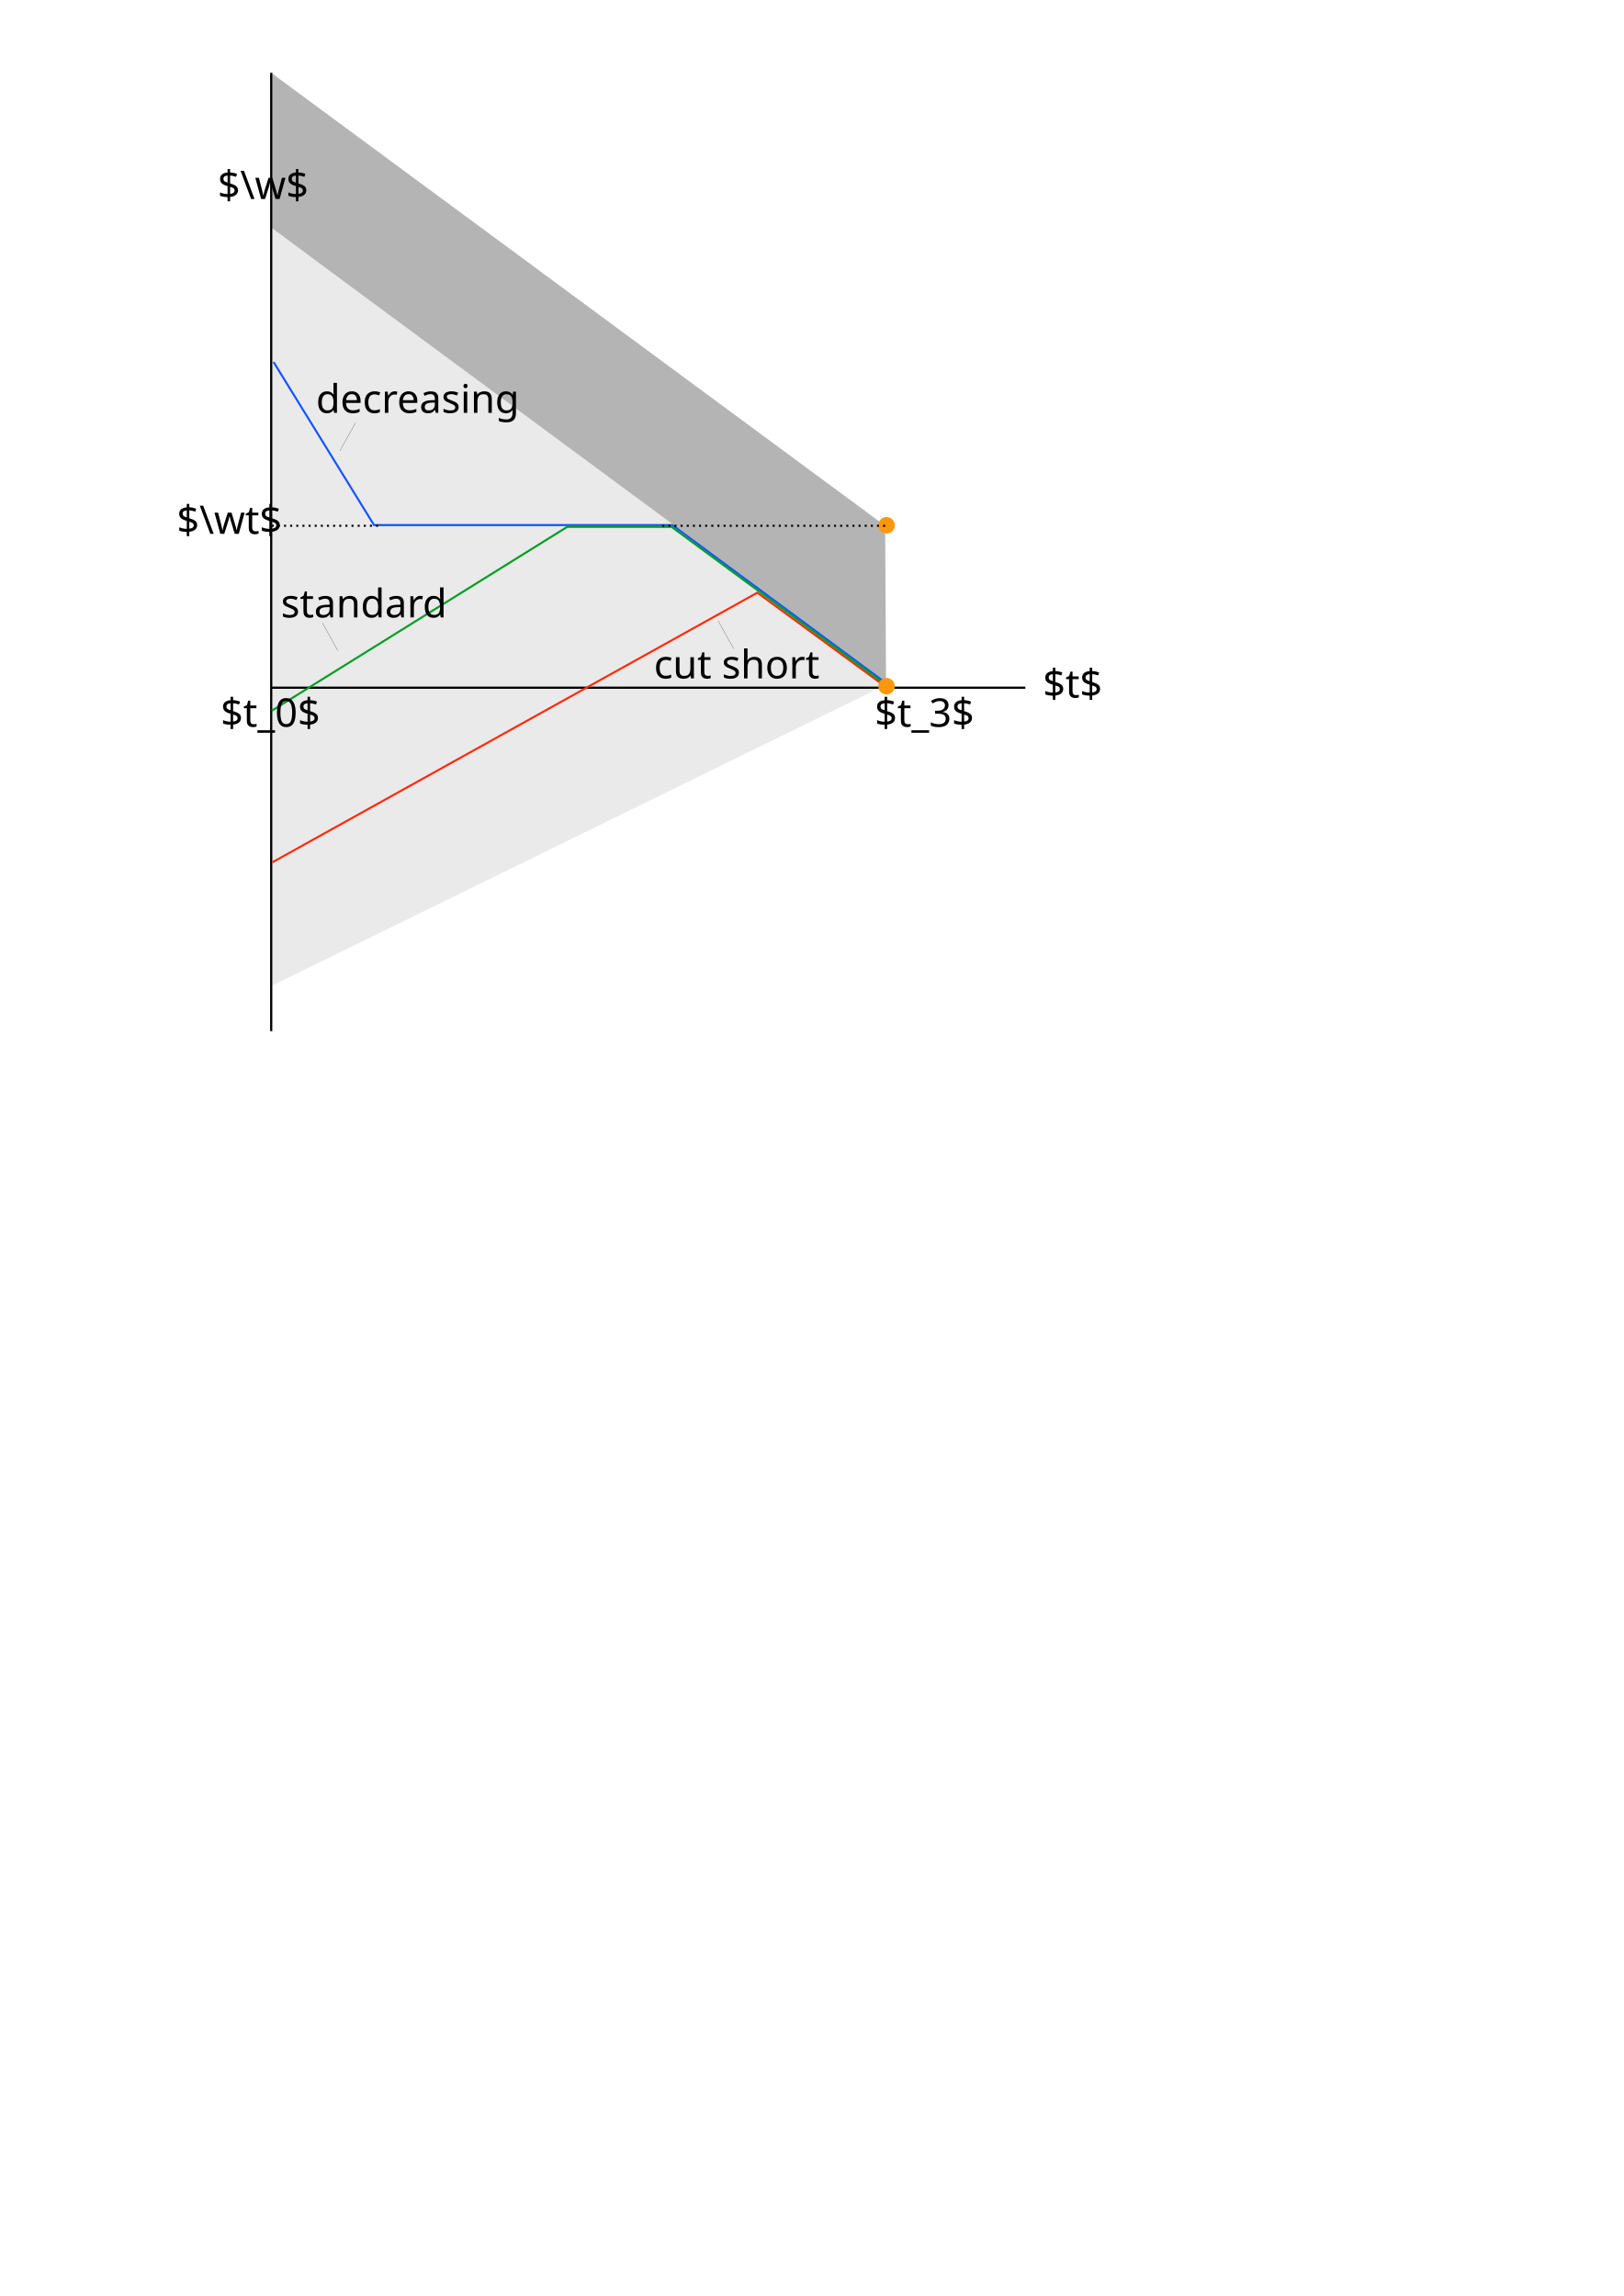
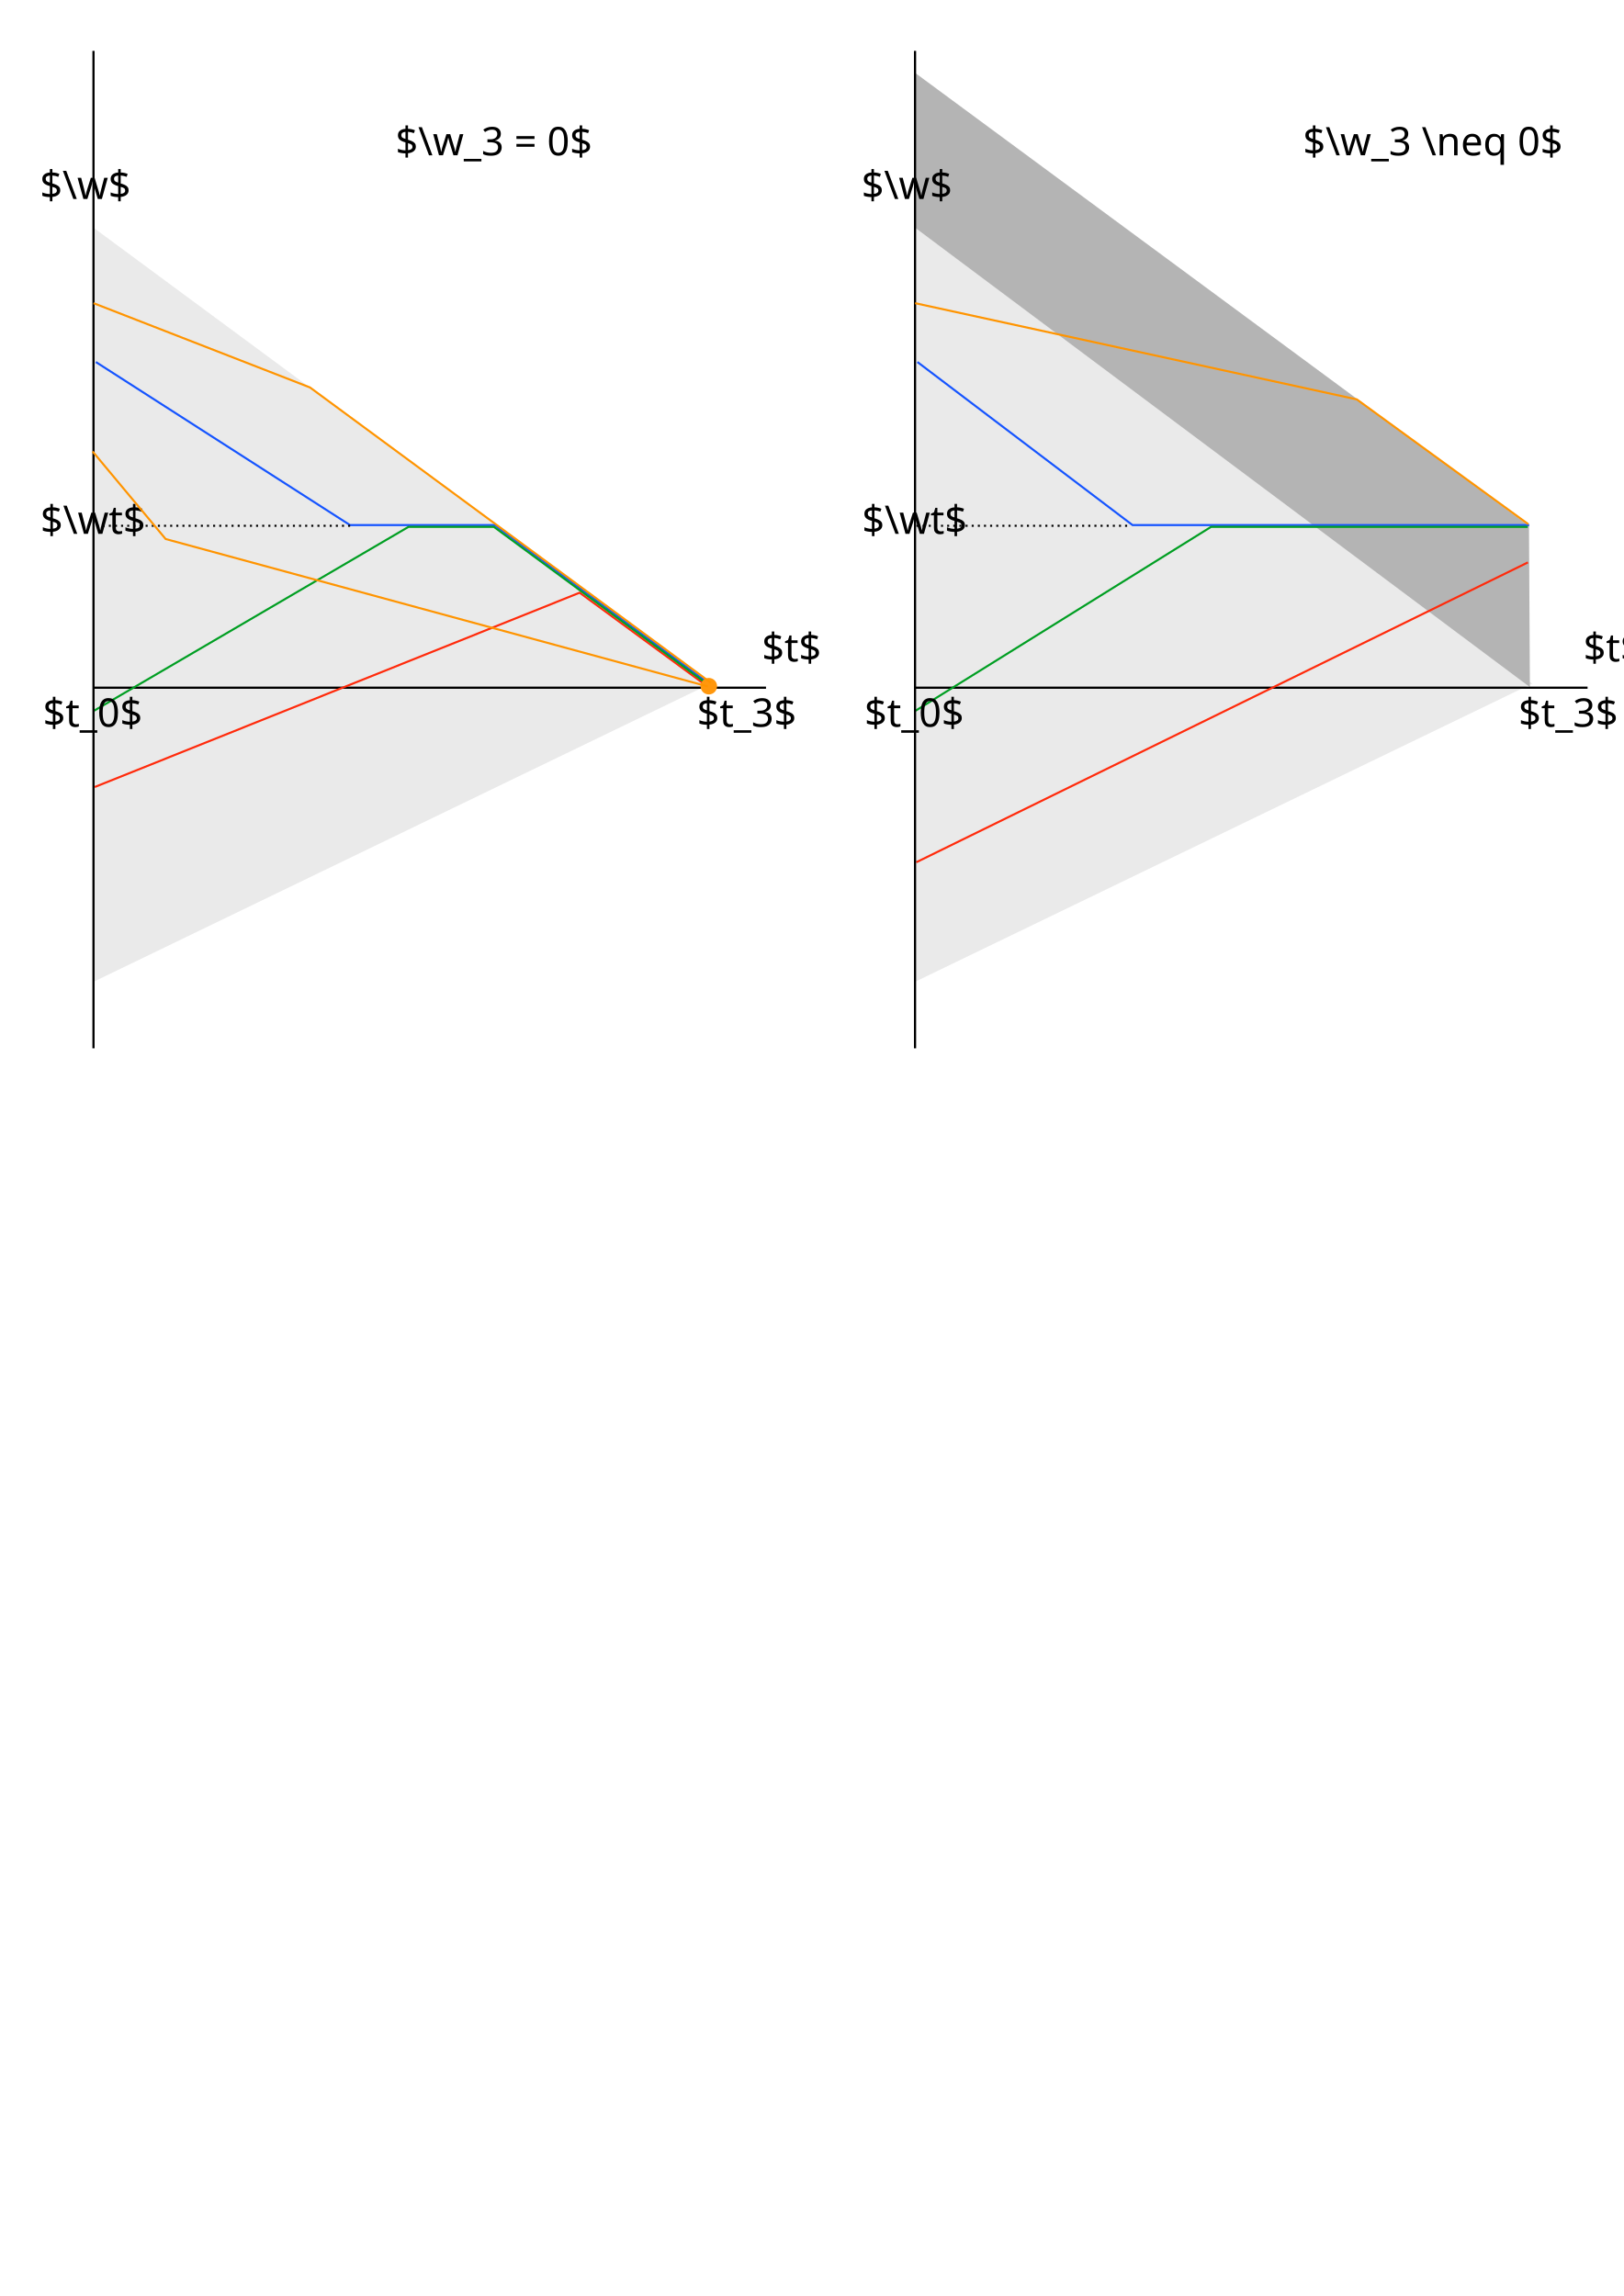
<svg xmlns="http://www.w3.org/2000/svg" width="210mm" height="297mm" viewBox="0 0 744.094 1052.362" id="svg2" version="1.1">
  <defs id="defs4">
    <marker orient="auto" refY="0.0" refX="0.0" id="marker1184" style="overflow:visible">
      <path id="path1182" d="M 0.0,0.0 L 5.0,-5.0 L -12.5,0.0 L 5.0,5.0 L 0.0,0.0 z " style="fill-rule:evenodd;stroke:#000000;stroke-width:1pt;stroke-opacity:1;fill:#000000;fill-opacity:1" transform="scale(0.8) translate(12.5,0)" />
    </marker>
    <marker orient="auto" refY="0.0" refX="0.0" id="marker1144" style="overflow:visible">
      <path id="path1142" d="M 0.0,0.0 L 5.0,-5.0 L -12.5,0.0 L 5.0,5.0 L 0.0,0.0 z " style="fill-rule:evenodd;stroke:#000000;stroke-width:1pt;stroke-opacity:1;fill:#000000;fill-opacity:1" transform="scale(0.8) translate(12.5,0)" />
    </marker>
    <marker orient="auto" refY="0.0" refX="0.0" id="Arrow1Lstart" style="overflow:visible">
      <path id="path866" d="M 0.0,0.0 L 5.0,-5.0 L -12.5,0.0 L 5.0,5.0 L 0.0,0.0 z " style="fill-rule:evenodd;stroke:#000000;stroke-width:1pt;stroke-opacity:1;fill:#000000;fill-opacity:1" transform="scale(0.8) translate(12.5,0)" />
    </marker>
  </defs>
  <g id="layer1">
-     <path style="fill:#b4b4b4;stroke:none;stroke-width:0.938px;stroke-linecap:butt;stroke-linejoin:miter;stroke-opacity:1;fill-opacity:1" d="m 124.286,33.38 281.35,207.609 0.424,73.937 L 124.286,104.362 Z" id="path900" />
-     <path style="fill:#eaeaea;fill-opacity:1;stroke:none;stroke-width:0.938px;stroke-linecap:butt;stroke-linejoin:miter;stroke-opacity:1" d="M 124.286,451.948 407.126,313.311 124.286,104.362 Z" id="path1246" />
-     <path style="fill:none;fill-rule:evenodd;stroke:#000000;stroke-width:1px;stroke-linecap:butt;stroke-linejoin:miter;stroke-opacity:1" d="M 124.276,315.204 H 469.889" id="path4180" />
-     <text id="text4193" y="319.752" x="477.905" style="font-style:normal;font-weight:normal;line-height:0%;font-family:sans-serif;letter-spacing:0px;word-spacing:0px;fill:#000000;fill-opacity:1;stroke:none;stroke-width:1px;stroke-linecap:butt;stroke-linejoin:miter;stroke-opacity:1" xml:space="preserve">
-       <tspan y="319.752" x="477.905" id="tspan4195" style="font-size:18.101px;line-height:1.25">$t$</tspan>
+     <path id="path875" d="M 42.842,450.01 325.682,313.311 42.842,104.362 Z" style="fill:#eaeaea;fill-opacity:1;stroke:none;stroke-width:0.938px;stroke-linecap:butt;stroke-linejoin:miter;stroke-opacity:1" />
+     <path style="fill:none;fill-rule:evenodd;stroke:#000000;stroke-width:1px;stroke-linecap:butt;stroke-linejoin:miter;stroke-opacity:1" d="m 42.832,315.204 308.206,0" id="path4180" />
+     <path style="fill:none;stroke:#1554ff;stroke-width:0.938px;stroke-linecap:butt;stroke-linejoin:miter;stroke-opacity:1" d="m 43.93,165.932 116.472,74.741 66.288,0 100.499,74.312" id="path47" />
+     <text xml:space="preserve" style="font-style:normal;font-weight:normal;line-height:0%;font-family:sans-serif;letter-spacing:0px;word-spacing:0px;fill:#000000;fill-opacity:1;stroke:none;stroke-width:1px;stroke-linecap:butt;stroke-linejoin:miter;stroke-opacity:1" x="18.509" y="244.691" id="text1240">
+       <tspan style="font-size:18.101px;line-height:1.25" id="tspan1238" x="18.509" y="244.691">$\wt$</tspan>
    </text>
-     <path style="fill:none;fill-rule:evenodd;stroke:#000000;stroke-width:1px;stroke-linecap:butt;stroke-linejoin:miter;stroke-opacity:1" d="m 124.286,33.38 0,439.253" id="path4221" />
-     <path style="fill:none;stroke:#1554ff;stroke-width:0.938px;stroke-linecap:butt;stroke-linejoin:miter;stroke-opacity:1" d="m 125.373,165.932 46.032,74.741 h 136.728 l 100.499,74.312" id="path47" />
-     <text xml:space="preserve" style="font-style:normal;font-weight:normal;line-height:0%;font-family:sans-serif;letter-spacing:0px;word-spacing:0px;fill:#000000;fill-opacity:1;stroke:none;stroke-width:1px;stroke-linecap:butt;stroke-linejoin:miter;stroke-opacity:1" x="81.013" y="244.691" id="text1240">
-       <tspan style="font-size:18.101px;line-height:1.25" id="tspan1238" x="81.013" y="244.691">$\wt$</tspan>
+     <path style="fill:none;stroke:#ff2a0b;stroke-width:0.938px;stroke-linecap:butt;stroke-linejoin:miter;stroke-opacity:1" d="m 43.391,360.734 222.241,-89.072 58.985,43.265" id="path1252" />
+     <path style="fill:none;stroke:#009e22;stroke-width:0.938px;stroke-linecap:butt;stroke-linejoin:miter;stroke-opacity:1" d="m 325.939,314.937 -99.614,-73.453 -39.119,0 -144.129,84.285" id="path1254" />
+     <text id="text1284" y="91.22" x="18.272" style="font-style:normal;font-weight:normal;line-height:0%;font-family:sans-serif;letter-spacing:0px;word-spacing:0px;fill:#000000;fill-opacity:1;stroke:none;stroke-width:1px;stroke-linecap:butt;stroke-linejoin:miter;stroke-opacity:1" xml:space="preserve">
+       <tspan y="91.22" x="18.272" id="tspan1282" style="font-size:18.101px;line-height:1.25">$\w$</tspan>
    </text>
-     <path style="fill:none;stroke:#ff2a0b;stroke-width:0.938px;stroke-linecap:butt;stroke-linejoin:miter;stroke-opacity:1" d="m 124.834,395.22 222.241,-123.559 58.985,43.265" id="path1252" />
-     <path style="fill:none;stroke:#009e22;stroke-width:0.938px;stroke-linecap:butt;stroke-linejoin:miter;stroke-opacity:1" d="M 407.383,314.937 307.768,241.484 h -47.824 l -135.424,84.285" id="path1254" />
-     <text id="text1284" y="91.22" x="99.716" style="font-style:normal;font-weight:normal;line-height:0%;font-family:sans-serif;letter-spacing:0px;word-spacing:0px;fill:#000000;fill-opacity:1;stroke:none;stroke-width:1px;stroke-linecap:butt;stroke-linejoin:miter;stroke-opacity:1" xml:space="preserve">
-       <tspan y="91.22" x="99.716" id="tspan1282" style="font-size:18.101px;line-height:1.25">$\w$</tspan>
+     <text xml:space="preserve" style="font-style:normal;font-weight:normal;line-height:0%;font-family:sans-serif;letter-spacing:0px;word-spacing:0px;fill:#000000;fill-opacity:1;stroke:none;stroke-width:1px;stroke-linecap:butt;stroke-linejoin:miter;stroke-opacity:1" x="319.38" y="333.088" id="text1294">
+       <tspan style="font-size:18.101px;line-height:1.25" id="tspan1292" x="319.38" y="333.088">$t_3$</tspan>
    </text>
-     <text xml:space="preserve" style="font-style:normal;font-weight:normal;line-height:0%;font-family:sans-serif;letter-spacing:0px;word-spacing:0px;fill:#000000;fill-opacity:1;stroke:none;stroke-width:1px;stroke-linecap:butt;stroke-linejoin:miter;stroke-opacity:1" x="400.824" y="333.088" id="text1294">
-       <tspan style="font-size:18.101px;line-height:1.25" id="tspan1292" x="400.824" y="333.088">$t_3$</tspan>
+     <text id="text1298" y="333.088" x="19.649" style="font-style:normal;font-weight:normal;line-height:0%;font-family:sans-serif;letter-spacing:0px;word-spacing:0px;fill:#000000;fill-opacity:1;stroke:none;stroke-width:1px;stroke-linecap:butt;stroke-linejoin:miter;stroke-opacity:1" xml:space="preserve">
+       <tspan y="333.088" x="19.649" id="tspan1296" style="font-size:18.101px;line-height:1.25">$t_0$</tspan>
    </text>
-     <text id="text1298" y="333.088" x="101.093" style="font-style:normal;font-weight:normal;line-height:0%;font-family:sans-serif;letter-spacing:0px;word-spacing:0px;fill:#000000;fill-opacity:1;stroke:none;stroke-width:1px;stroke-linecap:butt;stroke-linejoin:miter;stroke-opacity:1" xml:space="preserve">
-       <tspan y="333.088" x="101.093" id="tspan1296" style="font-size:18.101px;line-height:1.25">$t_0$</tspan>
+     <path id="path880" d="m 160.465,240.989 -117.819,0" style="fill:none;stroke:#000000;stroke-width:0.938;stroke-linecap:butt;stroke-linejoin:miter;stroke-miterlimit:4;stroke-dasharray:0.937, 1.875;stroke-dashoffset:0;stroke-opacity:1" />
+     <circle r="3.788" cy="314.517" cx="324.827" id="circle934" style="opacity:1;fill:#ff970d;fill-opacity:1;stroke:none;stroke-width:1;stroke-linecap:square;stroke-linejoin:round;stroke-miterlimit:4;stroke-dasharray:none;stroke-dashoffset:0;stroke-opacity:1" />
+     <text xml:space="preserve" style="font-style:normal;font-weight:normal;line-height:0%;font-family:sans-serif;letter-spacing:0px;word-spacing:0px;fill:#000000;fill-opacity:1;stroke:none;stroke-width:1px;stroke-linecap:butt;stroke-linejoin:miter;stroke-opacity:1" x="349.11" y="303.18" id="text883">
+       <tspan style="font-size:18.101px;line-height:1.25" id="tspan881" x="349.11" y="303.18">$t$</tspan>
    </text>
-     <text id="text893" y="282.991" x="128.719" style="font-style:normal;font-weight:normal;line-height:0%;font-family:sans-serif;letter-spacing:0px;word-spacing:0px;fill:#000000;fill-opacity:1;stroke:none;stroke-width:1px;stroke-linecap:butt;stroke-linejoin:miter;stroke-opacity:1" xml:space="preserve">
-       <tspan y="282.991" x="128.719" id="tspan891" style="font-size:18.101px;line-height:1.25">standard</tspan>
+     <path id="path885" d="m 42.842,23.318 0,457.172" style="fill:none;fill-rule:evenodd;stroke:#000000;stroke-width:1px;stroke-linecap:butt;stroke-linejoin:miter;stroke-opacity:1" />
+     <path id="path917" d="m 42.884,138.963 99.168,38.62 183.748,135.373" style="fill:none;stroke:#ff9400;stroke-width:0.938px;stroke-linecap:butt;stroke-linejoin:miter;stroke-opacity:1" />
+     <path style="fill:#eaeaea;fill-opacity:1;stroke:none;stroke-width:0.938px;stroke-linecap:butt;stroke-linejoin:miter;stroke-opacity:1" d="M 419.335,450.01 702.175,313.311 419.335,104.362 Z" id="path883" />
+     <path id="path886" d="M 419.335,33.38 700.686,240.989 701.11,314.926 419.335,104.362 Z" style="fill:#b4b4b4;fill-opacity:1;stroke:none;stroke-width:0.938px;stroke-linecap:butt;stroke-linejoin:miter;stroke-opacity:1" />
+     <path id="path888" d="M 419.325,315.204 H 727.532" style="fill:none;fill-rule:evenodd;stroke:#000000;stroke-width:1px;stroke-linecap:butt;stroke-linejoin:miter;stroke-opacity:1" />
+     <path id="path890" d="m 420.423,165.932 98.592,74.741 181.769,0" style="fill:none;stroke:#1554ff;stroke-width:0.938px;stroke-linecap:butt;stroke-linejoin:miter;stroke-opacity:1" />
+     <text id="text894" y="244.691" x="395.002" style="font-style:normal;font-weight:normal;line-height:0%;font-family:sans-serif;letter-spacing:0px;word-spacing:0px;fill:#000000;fill-opacity:1;stroke:none;stroke-width:1px;stroke-linecap:butt;stroke-linejoin:miter;stroke-opacity:1" xml:space="preserve">
+       <tspan y="244.691" x="395.002" id="tspan892" style="font-size:18.101px;line-height:1.25">$\wt$</tspan>
    </text>
-     <text xml:space="preserve" style="font-style:normal;font-weight:normal;line-height:0%;font-family:sans-serif;letter-spacing:0px;word-spacing:0px;fill:#000000;fill-opacity:1;stroke:none;stroke-width:1px;stroke-linecap:butt;stroke-linejoin:miter;stroke-opacity:1" x="299.655" y="310.928" id="text897">
-       <tspan style="font-size:18.101px;line-height:1.25" id="tspan895" x="299.655" y="310.928">cut short</tspan>
+     <path id="path897" d="M 419.884,395.22 700.216,257.766" style="fill:none;stroke:#ff2a0b;stroke-width:0.938px;stroke-linecap:butt;stroke-linejoin:miter;stroke-opacity:1" />
+     <path id="path899" d="M 700.124,241.484 H 554.993 l -135.424,84.285" style="fill:none;stroke:#009e22;stroke-width:0.938px;stroke-linecap:butt;stroke-linejoin:miter;stroke-opacity:1" />
+     <text xml:space="preserve" style="font-style:normal;font-weight:normal;line-height:0%;font-family:sans-serif;letter-spacing:0px;word-spacing:0px;fill:#000000;fill-opacity:1;stroke:none;stroke-width:1px;stroke-linecap:butt;stroke-linejoin:miter;stroke-opacity:1" x="394.765" y="91.22" id="text903">
+       <tspan style="font-size:18.101px;line-height:1.25" id="tspan901" x="394.765" y="91.22">$\w$</tspan>
    </text>
-     <text id="text901" y="189.237" x="144.818" style="font-style:normal;font-weight:normal;line-height:0%;font-family:sans-serif;letter-spacing:0px;word-spacing:0px;fill:#000000;fill-opacity:1;stroke:none;stroke-width:1px;stroke-linecap:butt;stroke-linejoin:miter;stroke-opacity:1" xml:space="preserve">
-       <tspan y="189.237" x="144.818" id="tspan899" style="font-size:18.101px;line-height:1.25">decreasing</tspan>
+     <text id="text907" y="333.088" x="695.873" style="font-style:normal;font-weight:normal;line-height:0%;font-family:sans-serif;letter-spacing:0px;word-spacing:0px;fill:#000000;fill-opacity:1;stroke:none;stroke-width:1px;stroke-linecap:butt;stroke-linejoin:miter;stroke-opacity:1" xml:space="preserve">
+       <tspan y="333.088" x="695.873" id="tspan905" style="font-size:18.101px;line-height:1.25">$t_3$</tspan>
    </text>
-     <path style="fill:none;stroke:#000000;stroke-width:0.094;stroke-linecap:butt;stroke-linejoin:miter;stroke-miterlimit:4;stroke-dasharray:none;stroke-opacity:1" d="m 162.887,193.837 -7.103,12.785" id="path903" />
-     <path id="path905" d="m 147.735,285.461 7.103,12.785" style="fill:none;stroke:#000000;stroke-width:0.094;stroke-linecap:butt;stroke-linejoin:miter;stroke-miterlimit:4;stroke-dasharray:none;stroke-opacity:1" />
-     <path style="fill:none;stroke:#000000;stroke-width:0.094;stroke-linecap:butt;stroke-linejoin:miter;stroke-miterlimit:4;stroke-dasharray:none;stroke-opacity:1" d="m 329.089,284.514 7.103,12.785" id="path907" />
-     <path id="path880" d="M 173.27,240.989 H 124.089" style="fill:none;stroke:#000000;stroke-width:0.938;stroke-linecap:butt;stroke-linejoin:miter;stroke-miterlimit:4;stroke-dasharray:0.937, 1.875;stroke-dashoffset:0;stroke-opacity:1" />
-     <circle r="3.788" cy="314.517" cx="406.271" id="circle934" style="opacity:1;fill:#ff970d;fill-opacity:1;stroke:none;stroke-width:1;stroke-linecap:square;stroke-linejoin:round;stroke-miterlimit:4;stroke-dasharray:none;stroke-dashoffset:0;stroke-opacity:1" />
-     <circle style="opacity:1;fill:#ff970d;fill-opacity:1;stroke:none;stroke-width:1;stroke-linecap:square;stroke-linejoin:round;stroke-miterlimit:4;stroke-dasharray:none;stroke-dashoffset:0;stroke-opacity:1" id="circle888" cx="406.271" cy="240.768" r="3.788" />
-     <path style="fill:none;stroke:#000000;stroke-width:0.938;stroke-linecap:butt;stroke-linejoin:miter;stroke-miterlimit:4;stroke-dasharray:0.937, 1.875;stroke-dashoffset:0;stroke-opacity:1" d="M 405.636,240.989 H 303.219" id="path896" />
+     <text xml:space="preserve" style="font-style:normal;font-weight:normal;line-height:0%;font-family:sans-serif;letter-spacing:0px;word-spacing:0px;fill:#000000;fill-opacity:1;stroke:none;stroke-width:1px;stroke-linecap:butt;stroke-linejoin:miter;stroke-opacity:1" x="396.142" y="333.088" id="text911">
+       <tspan style="font-size:18.101px;line-height:1.25" id="tspan909" x="396.142" y="333.088">$t_0$</tspan>
+     </text>
+     <path style="fill:none;stroke:#000000;stroke-width:0.938;stroke-linecap:butt;stroke-linejoin:miter;stroke-miterlimit:4;stroke-dasharray:0.937, 1.875;stroke-dashoffset:0;stroke-opacity:1" d="m 516.534,240.989 -97.395,0" id="path913" />
+     <text id="text923" y="303.18" x="725.603" style="font-style:normal;font-weight:normal;line-height:0%;font-family:sans-serif;letter-spacing:0px;word-spacing:0px;fill:#000000;fill-opacity:1;stroke:none;stroke-width:1px;stroke-linecap:butt;stroke-linejoin:miter;stroke-opacity:1" xml:space="preserve">
+       <tspan y="303.18" x="725.603" id="tspan921" style="font-size:18.101px;line-height:1.25">$t$</tspan>
+     </text>
+     <path style="fill:none;fill-rule:evenodd;stroke:#000000;stroke-width:1px;stroke-linecap:butt;stroke-linejoin:miter;stroke-opacity:1" d="M 419.335,23.318 V 480.49" id="path925" />
+     <path style="fill:none;stroke:#ff9400;stroke-width:0.938px;stroke-linecap:butt;stroke-linejoin:miter;stroke-opacity:1" d="m 419.377,138.963 202.413,44.1 78.61,57.209" id="path927" />
+     <text id="text931" y="71.192" x="181.239" style="font-style:normal;font-weight:normal;line-height:0%;font-family:sans-serif;letter-spacing:0px;word-spacing:0px;fill:#000000;fill-opacity:1;stroke:none;stroke-width:1px;stroke-linecap:butt;stroke-linejoin:miter;stroke-opacity:1" xml:space="preserve">
+       <tspan y="71.192" x="181.239" id="tspan929" style="font-size:18.101px;line-height:1.25">$\w_3 = 0$</tspan>
+     </text>
+     <text xml:space="preserve" style="font-style:normal;font-weight:normal;line-height:0%;font-family:sans-serif;letter-spacing:0px;word-spacing:0px;fill:#000000;fill-opacity:1;stroke:none;stroke-width:1px;stroke-linecap:butt;stroke-linejoin:miter;stroke-opacity:1" x="597.087" y="71.192" id="text935">
+       <tspan style="font-size:18.101px;line-height:1.25" id="tspan933" x="597.087" y="71.192">$\w_3 \neq 0$</tspan>
+     </text>
+     <path style="fill:none;stroke:#ff9400;stroke-width:0.938px;stroke-linecap:butt;stroke-linejoin:miter;stroke-opacity:1" d="M 324.354,314.635 75.92,247.06 42.42,206.904" id="path1524" />
  </g>
</svg>
